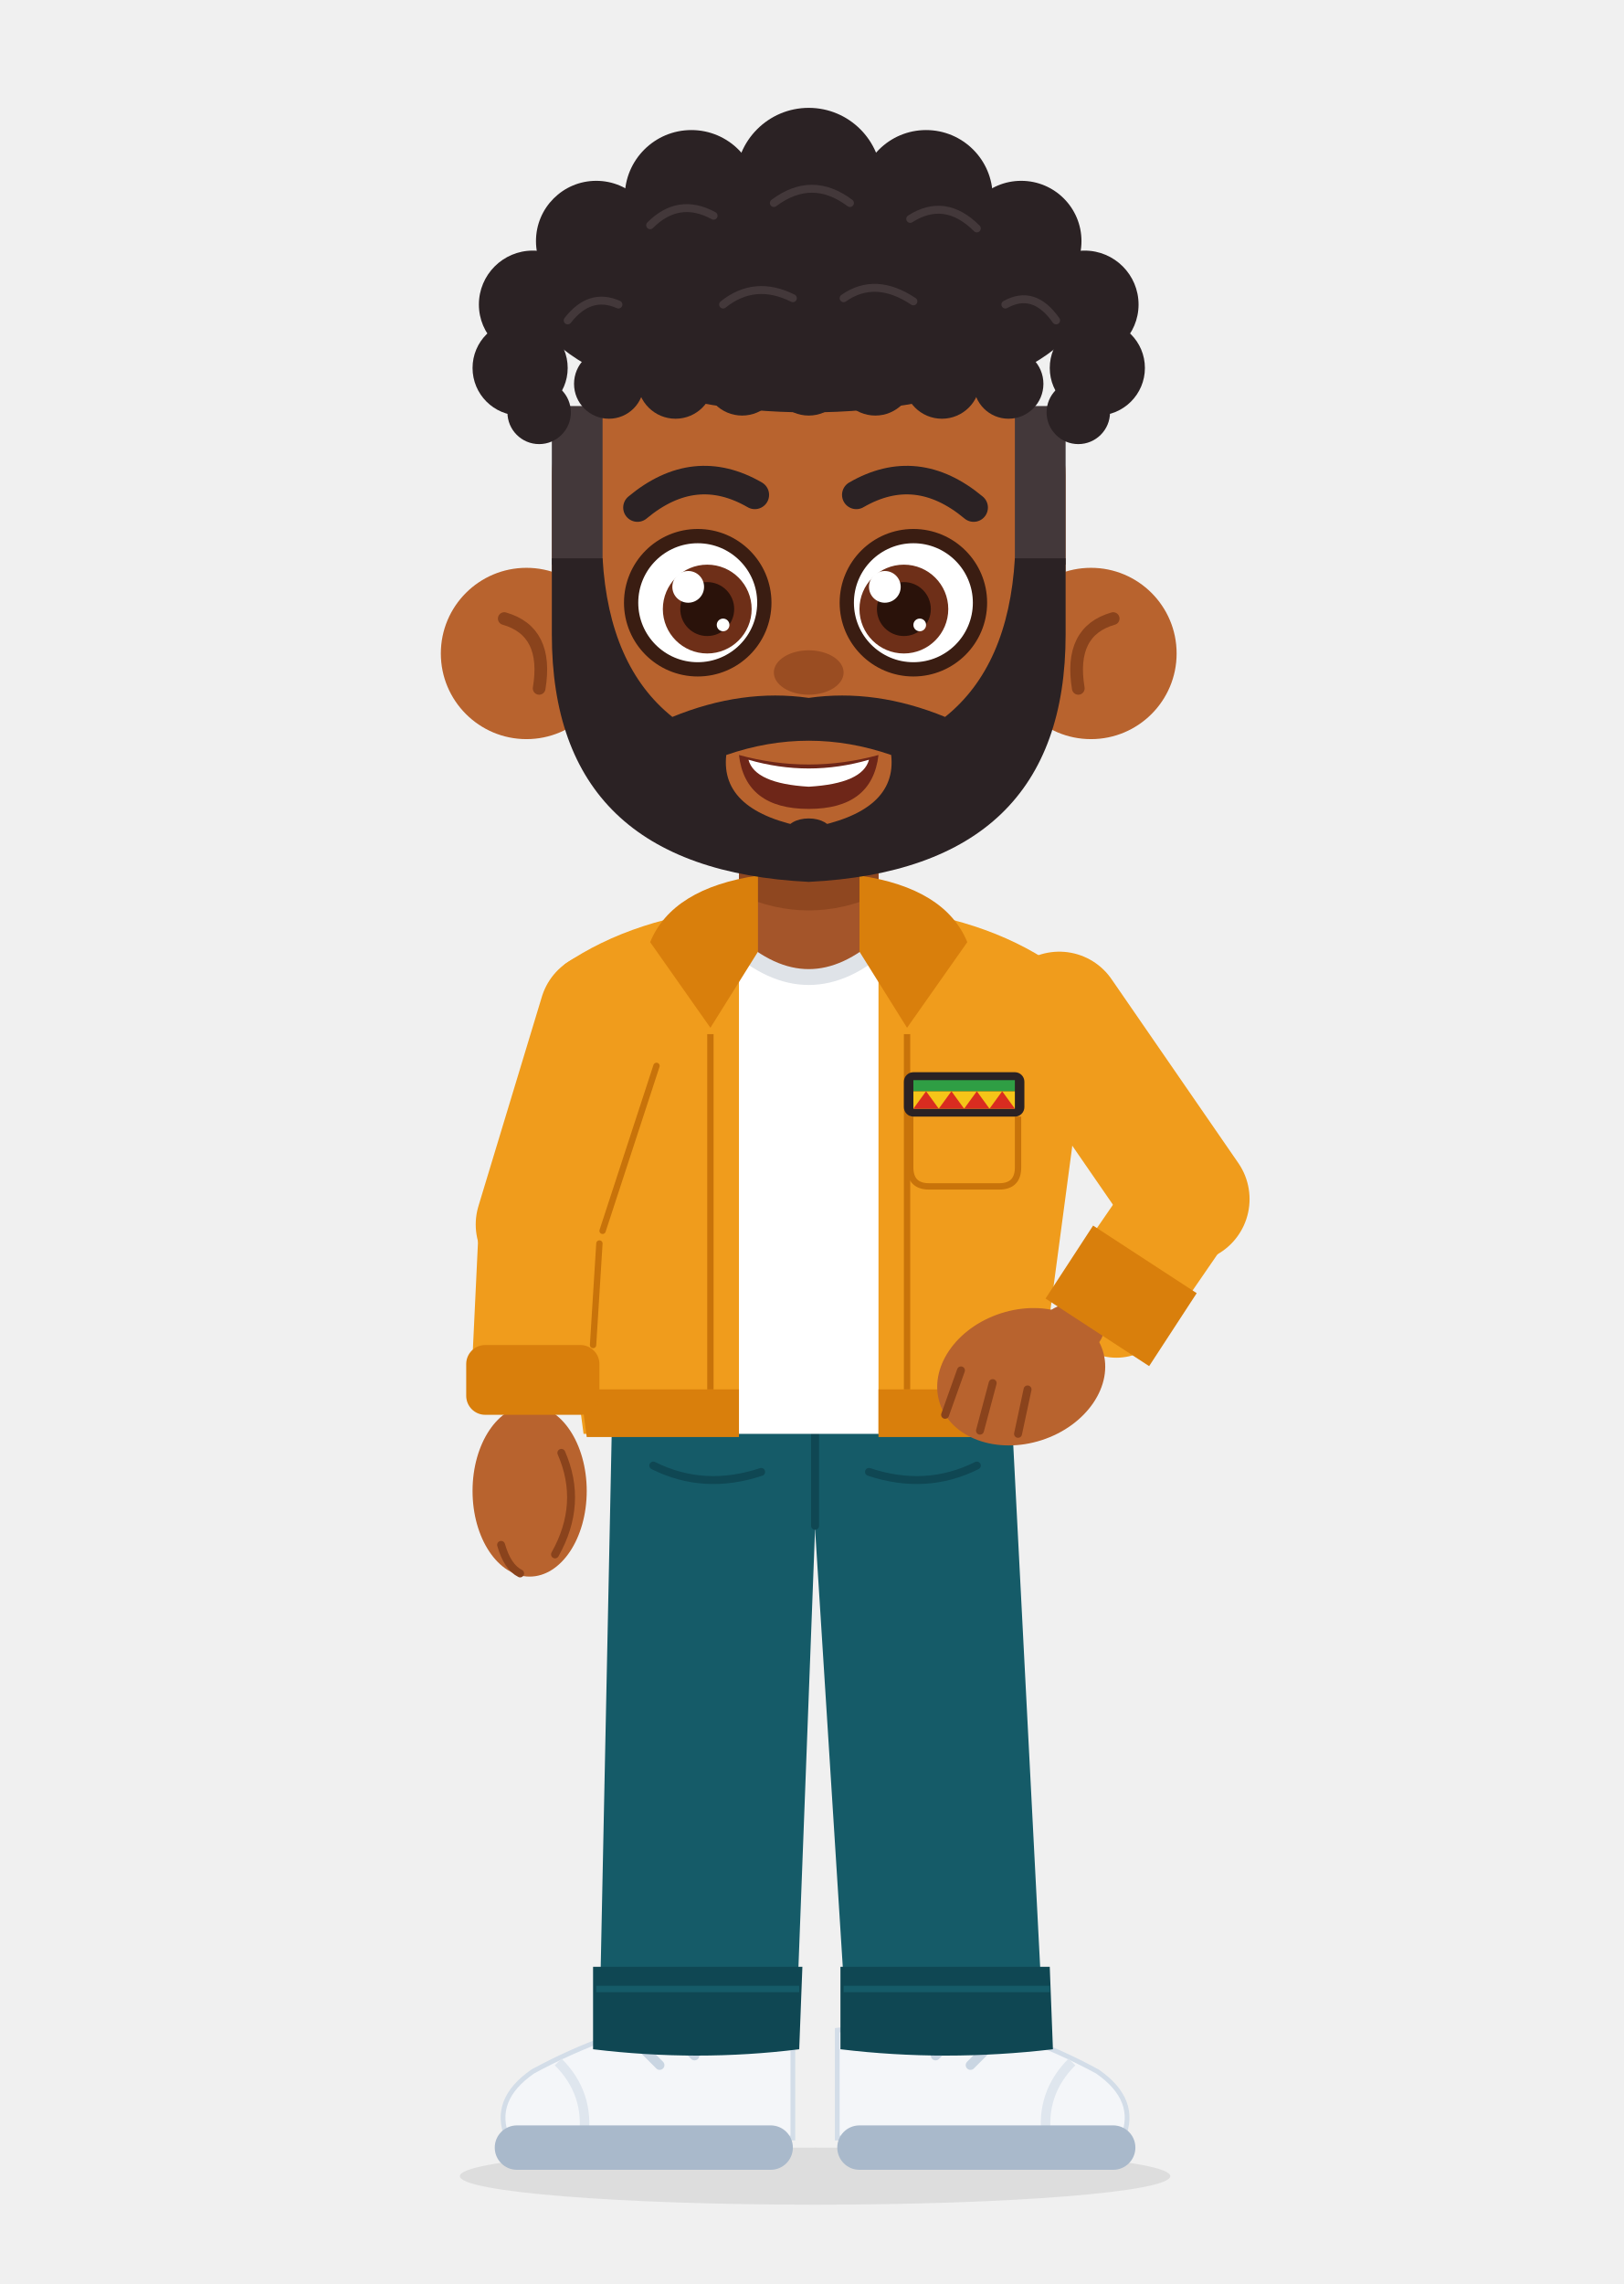
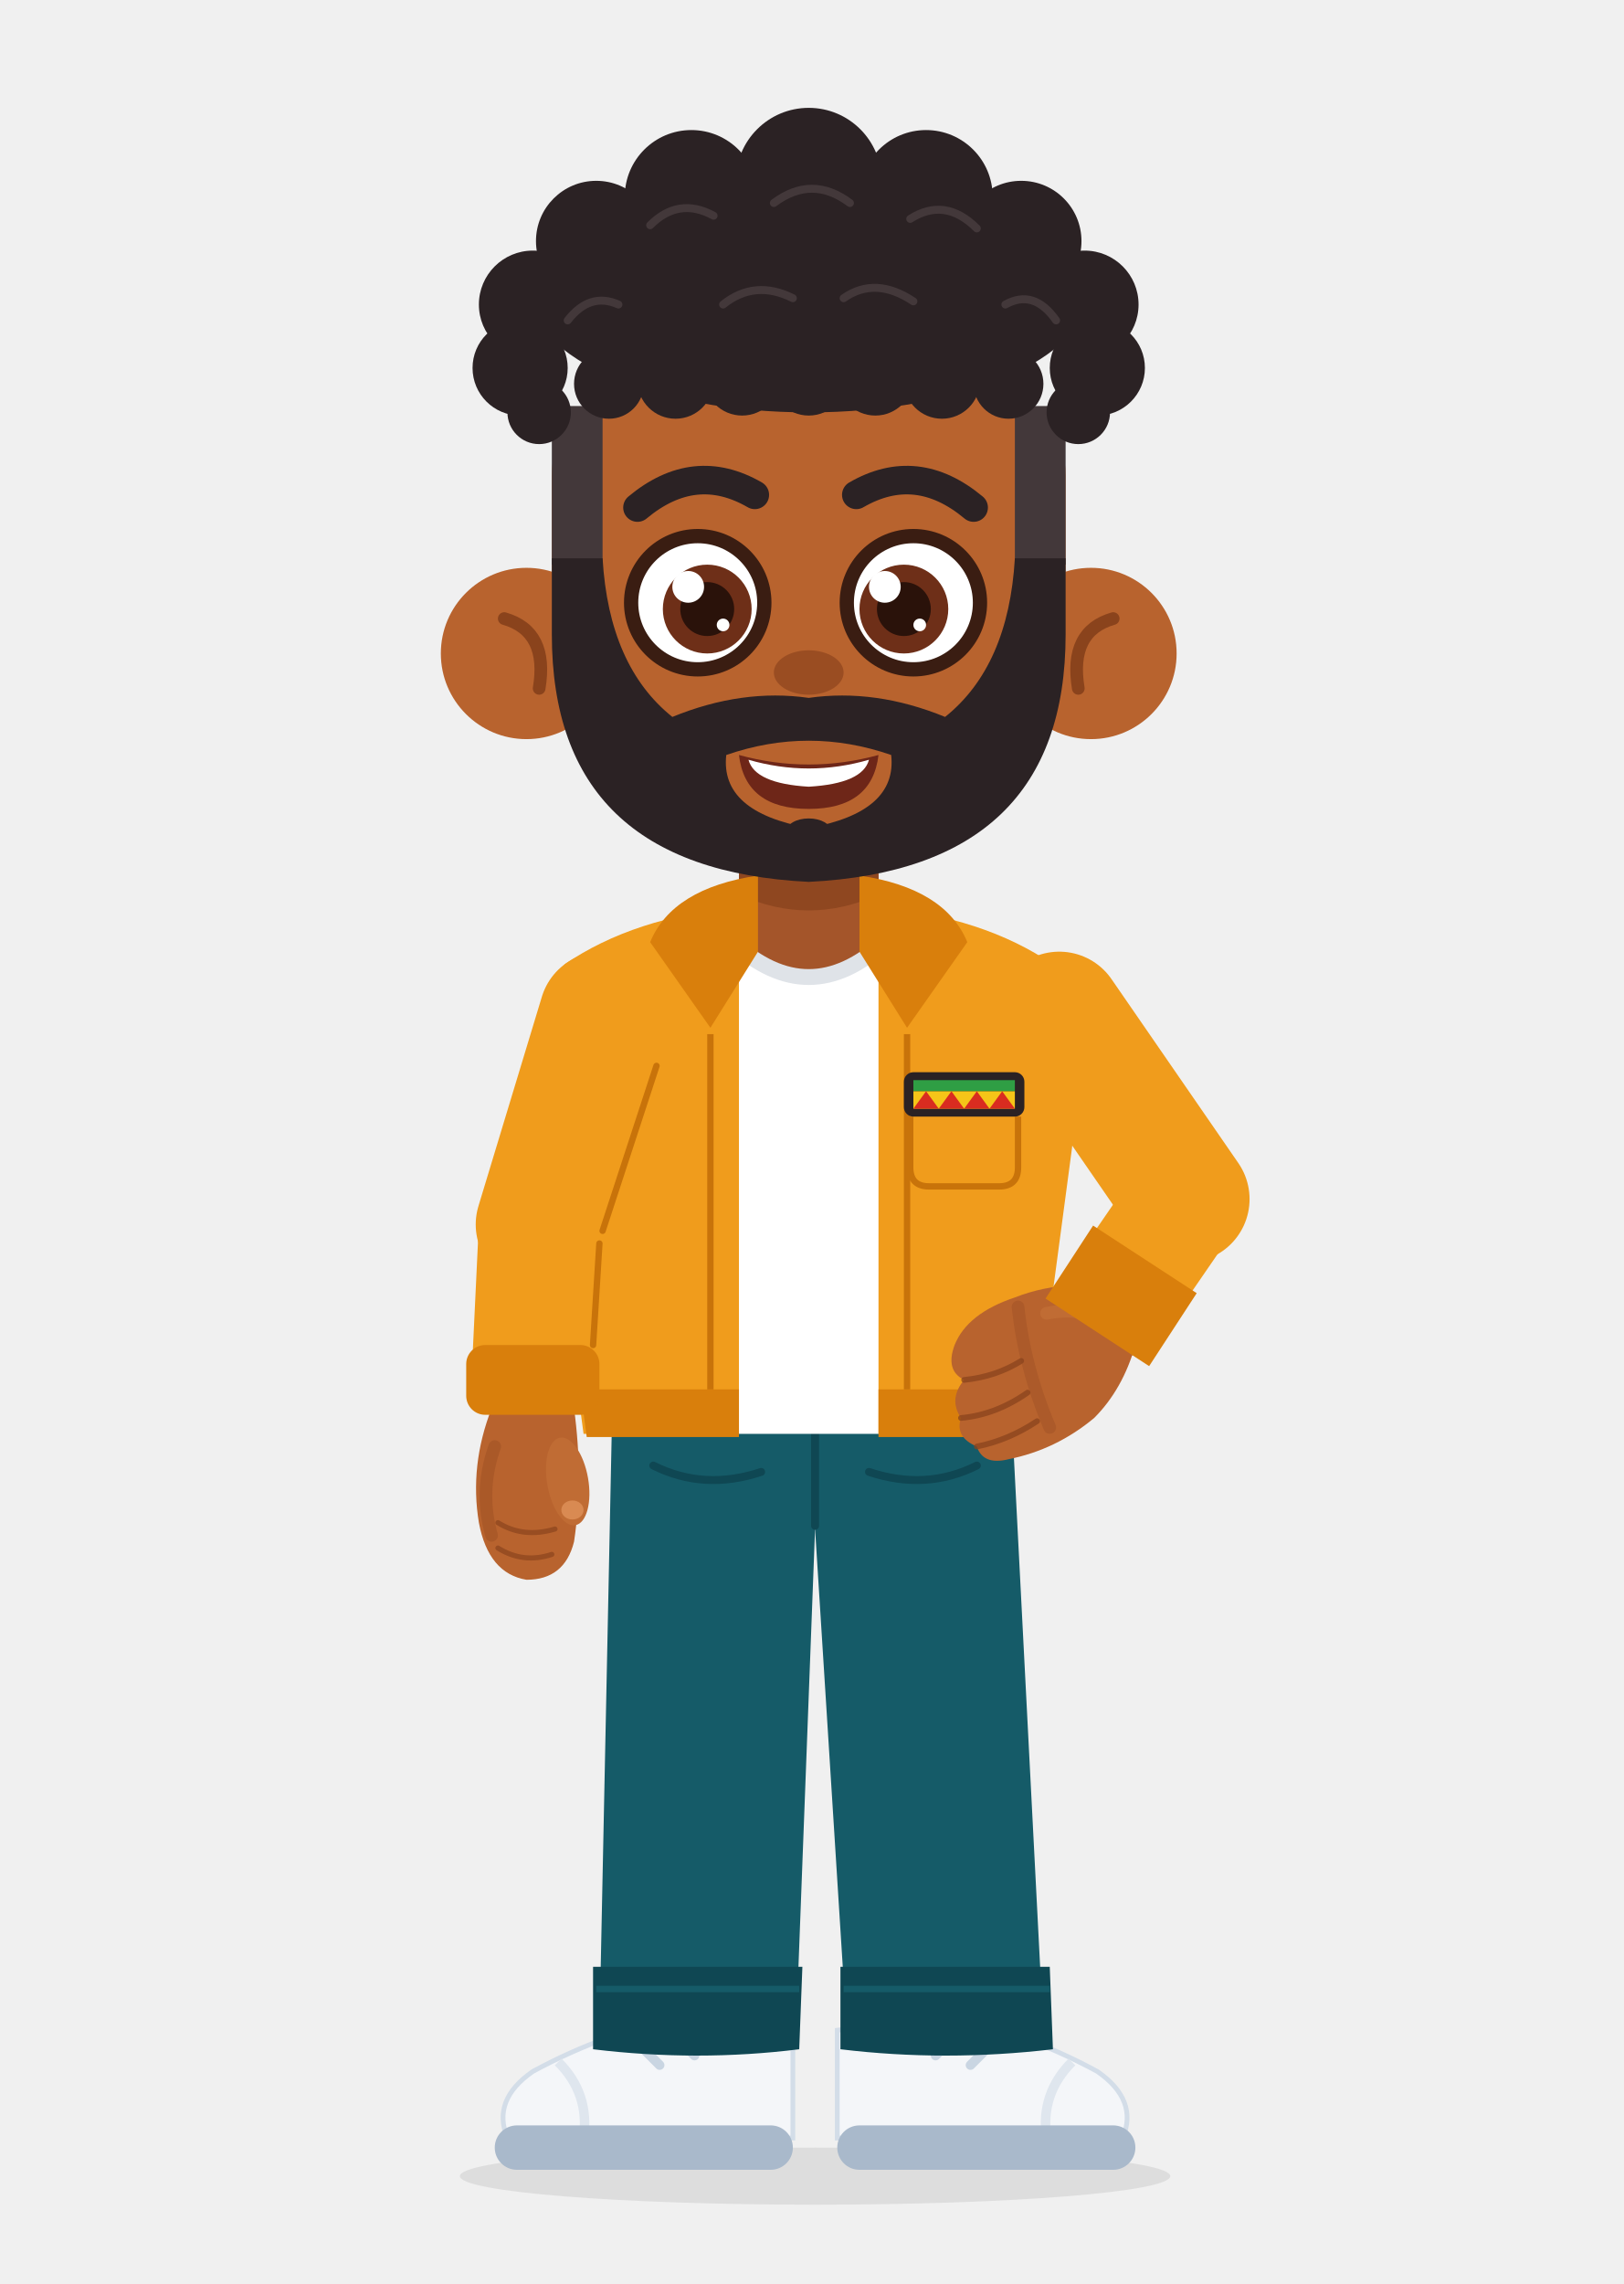
<svg xmlns="http://www.w3.org/2000/svg" id="character" viewBox="0 0 512 720">
  <style>
    /* joint pivots are the transform-origin values below, in viewBox units */
    #character .pupil { transition: translate .18s ease-out; }
    #character .fx { transform-box: fill-box; transform-origin: center; }
  </style>
  <defs>
    <clipPath id="clip-eye-l">
      <circle cx="220" cy="190" r="21" />
    </clipPath>
    <clipPath id="clip-eye-r">
      <circle cx="288" cy="190" r="21" />
    </clipPath>
  </defs>
  <ellipse id="shadow" class="fx" cx="257" cy="686" rx="112" ry="9" fill="#000" opacity=".08" />
  <g id="rig" style="transform-origin:257px 684px">
    <g id="legs">
      <g id="leg-l" style="transform-origin:224px 460px">
        <path d="M250 646 L250 674 L160 674 Q155 662 168 653 Q192 640 216 636 L250 640Z" fill="#f4f6f9" stroke="#d3dde8" stroke-width="1.5" />
        <path d="M176 650 Q186 660 184 674" stroke="#dfe6ee" stroke-width="3" fill="none" />
        <path d="M200 643 l8 8 M211 640 l8 8" stroke="#c9d5e2" stroke-width="3" stroke-linecap="round" />
        <rect x="156" y="670" width="94" height="14" rx="7" fill="#a9b9cb" />
        <path d="M193 446 L257 446 L257 482 L251 640 L189 640Z" fill="#155b68" />
        <path d="M187 620 H253 L252 646 Q220 650 187 646Z" fill="#0f4753" />
        <path d="M188 627 H252" stroke="#155b68" stroke-width="2" />
      </g>
      <g id="leg-r" style="transform-origin:288px 460px">
        <path d="M264 646 L264 674 L354 674 Q359 662 346 653 Q322 640 298 636 L264 640Z" fill="#f4f6f9" stroke="#d3dde8" stroke-width="1.5" />
        <path d="M338 650 Q328 660 330 674" stroke="#dfe6ee" stroke-width="3" fill="none" />
        <path d="M314 643 l-8 8 M303 640 l-8 8" stroke="#c9d5e2" stroke-width="3" stroke-linecap="round" />
        <rect x="264" y="670" width="94" height="14" rx="7" fill="#a9b9cb" />
        <path d="M255 446 L319 446 L329 640 L267 640 L257 482Z" fill="#155b68" />
        <path d="M265 620 H331 L332 646 Q298 650 265 646Z" fill="#0f4753" />
        <path d="M266 627 H331" stroke="#155b68" stroke-width="2" />
      </g>
      <path d="M257 448 V481 M206 462 Q222 470 240 464 M274 464 Q292 470 308 462" stroke="#0f4753" stroke-width="2.5" fill="none" stroke-linecap="round" />
    </g>
    <g id="upper">
      <g id="torso">
        <path d="M228 290 H282 L284 452 H226Z" fill="#fff" />
        <path d="M233 258 H277 V298 Q255 316 233 298Z" fill="#a4552a" />
        <path d="M233 262 H277 V282 Q255 292 233 282Z" fill="#8f4720" />
        <path d="M231 297 Q255 319 279 297" stroke="#dfe3e8" stroke-width="5" fill="none" />
        <path d="M233 286 Q200 289 178 304 Q168 330 172 362 L184 452 H233Z" fill="#f09c1c" />
        <path d="M277 286 Q310 289 332 304 Q342 330 338 362 L326 452 H277Z" fill="#f09c1c" />
        <path d="M183 438 H233 V453 H185Z M277 438 H327 L325 453 H277Z" fill="#d97f0c" />
        <path d="M224 326 V438 M286 326 V438" stroke="#c8730a" stroke-width="2" />
        <path d="M239 276 Q212 280 205 297 L224 324 L239 300Z M271 276 Q298 280 305 297 L286 324 L271 300Z" fill="#d97f0c" />
        <path d="M287 352 V368 Q287 374 293 374 H315 Q321 374 321 368 V352" stroke="#c8730a" stroke-width="2" fill="none" />
        <g id="patch">
          <rect x="285" y="338" width="38" height="14" rx="3" fill="#2b2224" />
          <rect x="288" y="340.5" width="32" height="3.5" fill="#2f9e44" />
          <rect x="288" y="344" width="32" height="5.5" fill="#f5c518" />
          <path d="M288 349.5 L292 344 L296 349.5Z M296 349.5 L300 344 L304 349.5Z M304 349.5 L308 344 L312 349.5Z M312 349.5 L316 344 L320 349.5Z" fill="#d92c20" />
        </g>
      </g>
      <g id="arm-r" style="transform-origin:334px 320px">
        <line x1="334" y1="320" x2="374" y2="378" stroke="#f09c1c" stroke-width="40" stroke-linecap="round" />
        <g id="forearm-r" style="transform-origin:374px 378px">
          <line x1="374" y1="378" x2="352" y2="410" stroke="#f09c1c" stroke-width="36" stroke-linecap="round" />
          <g id="hand-r">
-             <ellipse cx="322" cy="434" rx="27" ry="21" transform="rotate(-18 322 434)" fill="#b8632e" />
-             <ellipse cx="338" cy="419" rx="10" ry="8" fill="#b8632e" />
-             <path d="M303 432 L298 446 M313 436 L309 451 M324 438 L321 452" stroke="#8a431c" stroke-width="2.5" stroke-linecap="round" />
+             <path d="M356 408 Q338 402 320 409 Q305 414 301 424 Q298 432 304 435 Q299 441 303 447 Q301 453 308 456 Q310 462 318 460 Q333 457 345 447 Q354 438 358 424Z" fill="#b8632e" />
+             <path d="M321 412 Q323 431 331 450" stroke="#9a4d22" stroke-width="4" fill="none" stroke-linecap="round" opacity=".4" />
+             <path d="M304 435 Q314 434 322 429 M303 447 Q314 446 324 439 M308 456 Q318 454 327 448" stroke="#8a431c" stroke-width="1.8" fill="none" stroke-linecap="round" opacity=".75" />
+             <path d="M330 414 Q340 412 348 416" stroke="#c06c34" stroke-width="4" fill="none" stroke-linecap="round" />
          </g>
          <line x1="361" y1="397" x2="346" y2="420" stroke="#d97f0c" stroke-width="39" />
        </g>
      </g>
      <g id="arm-l" style="transform-origin:190px 320px">
        <line x1="190" y1="320" x2="170" y2="386" stroke="#f09c1c" stroke-width="40" stroke-linecap="round" />
        <path d="M207 336 L190 388" stroke="#c8730a" stroke-width="2" stroke-linecap="round" />
        <g id="forearm-l" style="transform-origin:170px 386px">
          <line x1="170" y1="386" x2="168" y2="428" stroke="#f09c1c" stroke-width="38" stroke-linecap="round" />
          <g id="hand-l-relaxed">
-             <ellipse cx="167" cy="470" rx="18" ry="27" fill="#b8632e" />
-             <path d="M177 458 Q184 474 175 490 M158 487 Q160 494 164 496" stroke="#8a431c" stroke-width="2.5" fill="none" stroke-linecap="round" />
+             <path d="M155 444 Q148 462 151 480 Q154 496 166 498 Q178 498 181 486 Q184 466 181 444Z" fill="#b8632e" />
+             <path d="M156 456 Q151 470 155 484" stroke="#9a4d22" stroke-width="4" fill="none" stroke-linecap="round" opacity=".45" />
+             <path d="M157 480 Q165 485 175 482 M157 488 Q165 493 174 490" stroke="#8a431c" stroke-width="1.6" fill="none" stroke-linecap="round" opacity=".7" />
+             <ellipse cx="179" cy="467" rx="6.5" ry="14" transform="rotate(-10 179 467)" fill="#c06c34" />
+             <ellipse cx="180.5" cy="476" rx="3.5" ry="3" fill="#d98a52" />
          </g>
          <g id="hand-l-thumb" style="transform-origin:168px 446px; transform:rotate(190deg); display:none">
-             <rect x="153" y="382" width="15" height="44" rx="7.5" transform="rotate(-6 160 424)" fill="#b8632e" />
-             <rect x="148" y="408" width="40" height="40" rx="12" fill="#b8632e" />
-             <path d="M171 420 H186 M171 429 H187 M171 438 H186" stroke="#8a431c" stroke-width="2.2" stroke-linecap="round" />
-             <path d="M169 414 V442" stroke="#8a431c" stroke-width="2" stroke-linecap="round" opacity=".6" />
+             <rect x="148" y="410" width="36" height="40" rx="13" fill="#b8632e" />
+             <circle cx="151" cy="417" r="5" fill="#a4552a" />
+             <circle cx="150" cy="428" r="5" fill="#a4552a" />
+             <circle cx="150" cy="438" r="5" fill="#a4552a" />
+             <rect x="160" y="409" width="30" height="11" rx="5.5" fill="#c06c34" />
+             <rect x="160" y="419" width="30" height="11" rx="5.5" fill="#b8632e" />
+             <rect x="160" y="429" width="29" height="10.5" rx="5.25" fill="#b8632e" />
+             <rect x="160" y="438.5" width="26" height="10" rx="5" fill="#b8632e" />
+             <path d="M163 419.5 H188 M163 429.5 H187 M163 439 H184" stroke="#8a431c" stroke-width="1.8" stroke-linecap="round" />
+             <g transform="rotate(5 178 414)">
+               <rect x="170" y="374" width="17" height="42" rx="8.5" fill="#c06c34" />
+               <ellipse cx="177" cy="381" rx="5" ry="4.5" fill="#d98a52" />
+               <path d="M172 398 Q178 401 185 398" stroke="#8a431c" stroke-width="1.6" fill="none" stroke-linecap="round" />
+             </g>
          </g>
          <g id="hand-l-open" style="transform-origin:168px 446px; transform:rotate(189deg); display:none">
-             <line x1="153" y1="434" x2="138" y2="418" stroke="#b8632e" stroke-width="10" stroke-linecap="round" />
-             <rect x="150" y="386" width="8.5" height="36" rx="4.25" fill="#b8632e" />
-             <rect x="159.5" y="380" width="8.5" height="42" rx="4.25" fill="#b8632e" />
-             <rect x="169" y="381" width="8.5" height="41" rx="4.25" fill="#b8632e" />
-             <rect x="178.5" y="388" width="8.5" height="34" rx="4.25" fill="#b8632e" />
-             <rect x="149" y="410" width="38" height="38" rx="11" fill="#b8632e" />
-             <path d="M158 432 Q168 438 178 432" stroke="#8a431c" stroke-width="2" fill="none" stroke-linecap="round" opacity=".6" />
+             <rect x="148" y="390" width="9" height="34" rx="4.5" transform="rotate(-9 152 422)" fill="#b8632e" />
+             <rect x="157.5" y="380" width="9.5" height="42" rx="4.75" transform="rotate(-3 162 422)" fill="#b8632e" />
+             <rect x="167.5" y="377" width="9.5" height="45" rx="4.75" transform="rotate(2 172 422)" fill="#b8632e" />
+             <rect x="177" y="382" width="9.5" height="40" rx="4.75" transform="rotate(7 181 422)" fill="#b8632e" />
+             <path d="M152 398 h5 M161 392 h5 M171 390 h5 M181 395 h5" stroke="#8a431c" stroke-width="1.5" stroke-linecap="round" opacity=".7" />
+             <line x1="184" y1="436" x2="201" y2="417" stroke="#b8632e" stroke-width="10.5" stroke-linecap="round" />
+             <rect x="148" y="410" width="40" height="38" rx="12" fill="#b8632e" />
+             <path d="M155 421 Q168 426 181 419 M157 432 Q166 437 178 433" stroke="#8a431c" stroke-width="1.6" fill="none" stroke-linecap="round" opacity=".7" />
+             <path d="M178 440 Q186 436 187 428" stroke="#9a4d22" stroke-width="5" fill="none" stroke-linecap="round" opacity=".5" />
          </g>
          <rect x="147" y="424" width="42" height="22" rx="6" fill="#d97f0c" />
          <path d="M189 392 L187 424" stroke="#c8730a" stroke-width="2" stroke-linecap="round" />
        </g>
      </g>
      <g id="head" style="transform-origin:255px 268px">
        <g id="ears">
          <circle cx="166" cy="206" r="27" fill="#b8632e" />
          <path d="M159 195 Q173 199 170 217" stroke="#8a431c" stroke-width="4" fill="none" stroke-linecap="round" />
          <circle cx="344" cy="206" r="27" fill="#b8632e" />
          <path d="M351 195 Q337 199 340 217" stroke="#8a431c" stroke-width="4" fill="none" stroke-linecap="round" />
        </g>
        <path id="face" d="M174 150 V200 Q174 272 255 274 Q336 272 336 200 V150 Q336 112 255 112 Q174 112 174 150Z" fill="#b8632e" />
        <path d="M174 128 H190 V178 H174Z M320 128 H336 V178 H320Z" fill="#43383a" />
        <path id="beard" d="M174 176 H190 Q192 210 212 226 Q234 217 255 220 Q276 217 298 226 Q318 210 320 176 H336 V200 Q336 274 255 278 Q174 274 174 200Z" fill="#2b2224" />
        <path d="M229 238 Q255 229 281 238 Q283 256 255 261 Q227 256 229 238Z" fill="#b8632e" />
        <ellipse cx="255" cy="262" rx="7" ry="4" fill="#2b2224" />
        <ellipse id="nose" cx="255" cy="212" rx="11" ry="7" fill="#9a4d22" />
        <g id="mouth">
          <g id="mouth-smile">
            <path d="M233 238 Q255 244 277 238 Q275 255 255 255 Q235 255 233 238Z" fill="#6e2618" />
            <path d="M236 239.5 Q255 245 274 239.5 Q272 247 255 248 Q238 247 236 239.5Z" fill="#fff" />
          </g>
          <g id="mouth-grin" style="display:none">
            <path d="M230 236 Q255 243 280 236 Q279 259 255 259 Q231 259 230 236Z" fill="#6e2618" />
            <path d="M233 237.5 Q255 244 277 237.5 Q276 247 255 248 Q234 247 233 237.5Z" fill="#fff" />
            <ellipse cx="255" cy="255" rx="10" ry="3.5" fill="#d0604e" />
          </g>
          <g id="mouth-open" style="display:none">
            <ellipse cx="255" cy="246" rx="13" ry="11" fill="#6e2618" />
            <path d="M244 238.5 Q255 242 266 238.5 L265 243 Q255 245 245 243Z" fill="#fff" />
            <ellipse cx="255" cy="253" rx="8" ry="3.5" fill="#d0604e" />
          </g>
          <g id="mouth-mid" style="display:none">
            <ellipse cx="255" cy="244" rx="12" ry="6" fill="#6e2618" />
            <path d="M245 240 Q255 243 265 240 L264 243.5 Q255 245.5 246 243.5Z" fill="#fff" />
          </g>
          <path id="mouth-sad" style="display:none" d="M241 251 Q255 240 269 251" stroke="#5a2216" stroke-width="4.5" fill="none" stroke-linecap="round" />
        </g>
        <g id="eyes-open">
          <g id="eye-l">
            <circle cx="220" cy="190" r="21" fill="#fff" />
            <g clip-path="url(#clip-eye-l)">
              <g id="pupil-l" class="pupil">
                <circle cx="223" cy="192" r="14" fill="#6e2f18" />
                <circle cx="223" cy="192" r="8.5" fill="#2a120a" />
                <circle cx="217" cy="185" r="5" fill="#fff" />
                <circle cx="228" cy="197" r="2" fill="#fff" />
              </g>
              <g id="lid-l" style="transform:translateY(-48px)">
                <path d="M194 160 H246 V208 Q220 214 194 208Z" fill="#a4552a" />
                <path d="M198 197 Q220 207 242 197" stroke="#3a1d12" stroke-width="4" fill="none" />
              </g>
            </g>
            <circle cx="220" cy="190" r="21" fill="none" stroke="#3a1d12" stroke-width="4.5" />
          </g>
          <g id="eye-r">
            <circle cx="288" cy="190" r="21" fill="#fff" />
            <g clip-path="url(#clip-eye-r)">
              <g id="pupil-r" class="pupil">
                <circle cx="285" cy="192" r="14" fill="#6e2f18" />
                <circle cx="285" cy="192" r="8.5" fill="#2a120a" />
                <circle cx="279" cy="185" r="5" fill="#fff" />
                <circle cx="290" cy="197" r="2" fill="#fff" />
              </g>
              <g id="lid-r" style="transform:translateY(-48px)">
                <path d="M262 160 H314 V208 Q288 214 262 208Z" fill="#a4552a" />
                <path d="M266 197 Q288 207 310 197" stroke="#3a1d12" stroke-width="4" fill="none" />
              </g>
            </g>
            <circle cx="288" cy="190" r="21" fill="none" stroke="#3a1d12" stroke-width="4.5" />
          </g>
        </g>
        <path id="eyes-happy" style="display:none" d="M202 196 Q220 172 238 196 M270 196 Q288 172 306 196" stroke="#3a1d12" stroke-width="6" fill="none" stroke-linecap="round" />
        <path id="brow-l" d="M201 160 Q219 145 238 156" stroke="#2b2224" stroke-width="9" fill="none" stroke-linecap="round" style="transform-origin:219px 154px" />
        <path id="brow-r" d="M270 156 Q289 145 307 160" stroke="#2b2224" stroke-width="9" fill="none" stroke-linecap="round" style="transform-origin:289px 154px" />
        <g id="hair" style="transform-origin:255px 130px">
          <g fill="#2b2224">
            <ellipse cx="255" cy="92" rx="88" ry="38" />
            <circle cx="188" cy="76" r="19" />
            <circle cx="218" cy="62" r="21" />
            <circle cx="255" cy="57" r="23" />
            <circle cx="292" cy="62" r="21" />
            <circle cx="322" cy="76" r="19" />
            <circle cx="168" cy="96" r="17" />
            <circle cx="164" cy="116" r="15" />
            <circle cx="170" cy="130" r="10" />
            <circle cx="342" cy="96" r="17" />
            <circle cx="346" cy="116" r="15" />
            <circle cx="340" cy="130" r="10" />
            <circle cx="192" cy="121" r="11" />
            <circle cx="213" cy="120" r="12" />
            <circle cx="234" cy="119" r="12" />
            <circle cx="255" cy="119" r="12" />
            <circle cx="276" cy="119" r="12" />
            <circle cx="297" cy="120" r="12" />
            <circle cx="318" cy="121" r="11" />
          </g>
          <path d="M205 71 Q214 62 225 68 M244 64 Q256 55 268 64 M287 69 Q298 62 308 72 M179 101 Q186 92 195 96 M317 96 Q326 91 333 101 M228 96 Q238 88 250 94 M266 94 Q276 87 288 95" stroke="#43383a" stroke-width="2.5" fill="none" stroke-linecap="round" />
        </g>
      </g>
    </g>
    <g fill="#ffc928">
      <path id="spark-1" class="fx" opacity="0" d="M92 251 Q93.6 260.4 103 262 Q93.6 263.6 92 273 Q90.4 263.6 81 262 Q90.4 260.4 92 251Z" />
      <path id="spark-2" class="fx" opacity="0" d="M118 214 Q119.2 220.8 126 222 Q119.2 223.2 118 230 Q116.8 223.2 110 222 Q116.8 220.8 118 214Z" />
      <path id="spark-3" class="fx" opacity="0" d="M84 293 Q85 299 91 300 Q85 301 84 307 Q83 301 77 300 Q83 299 84 293Z" />
    </g>
  </g>
</svg>
